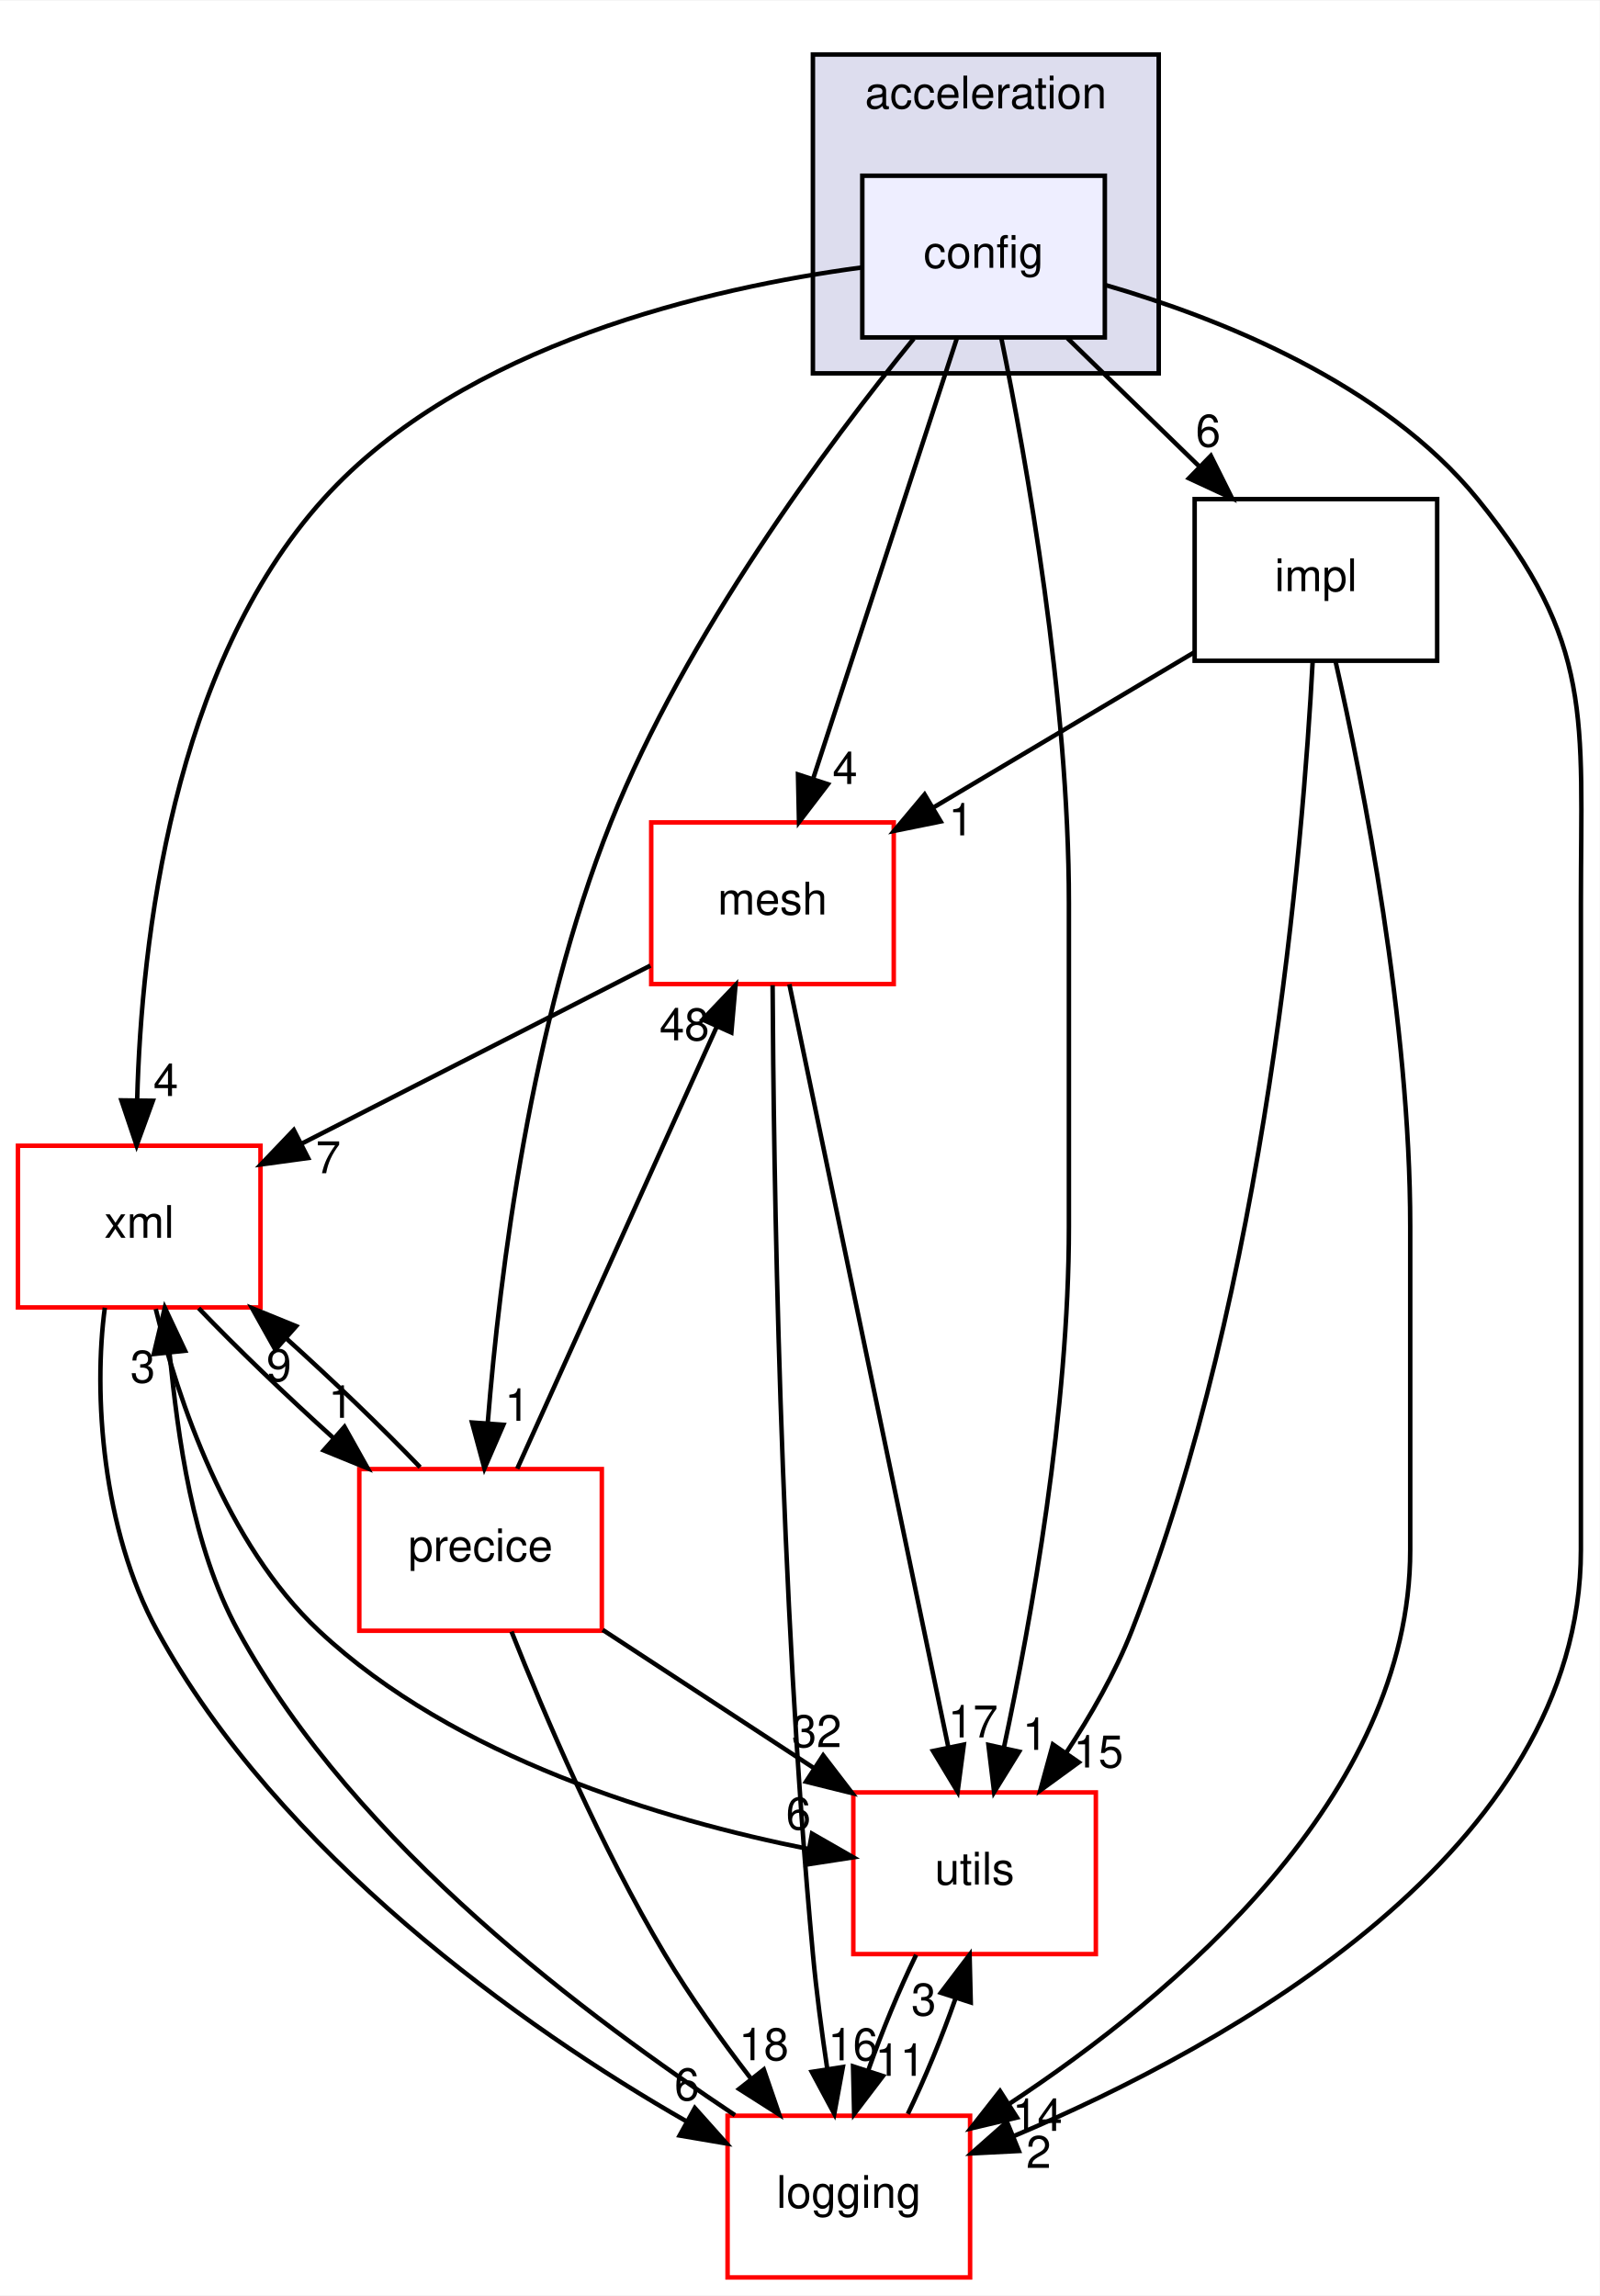
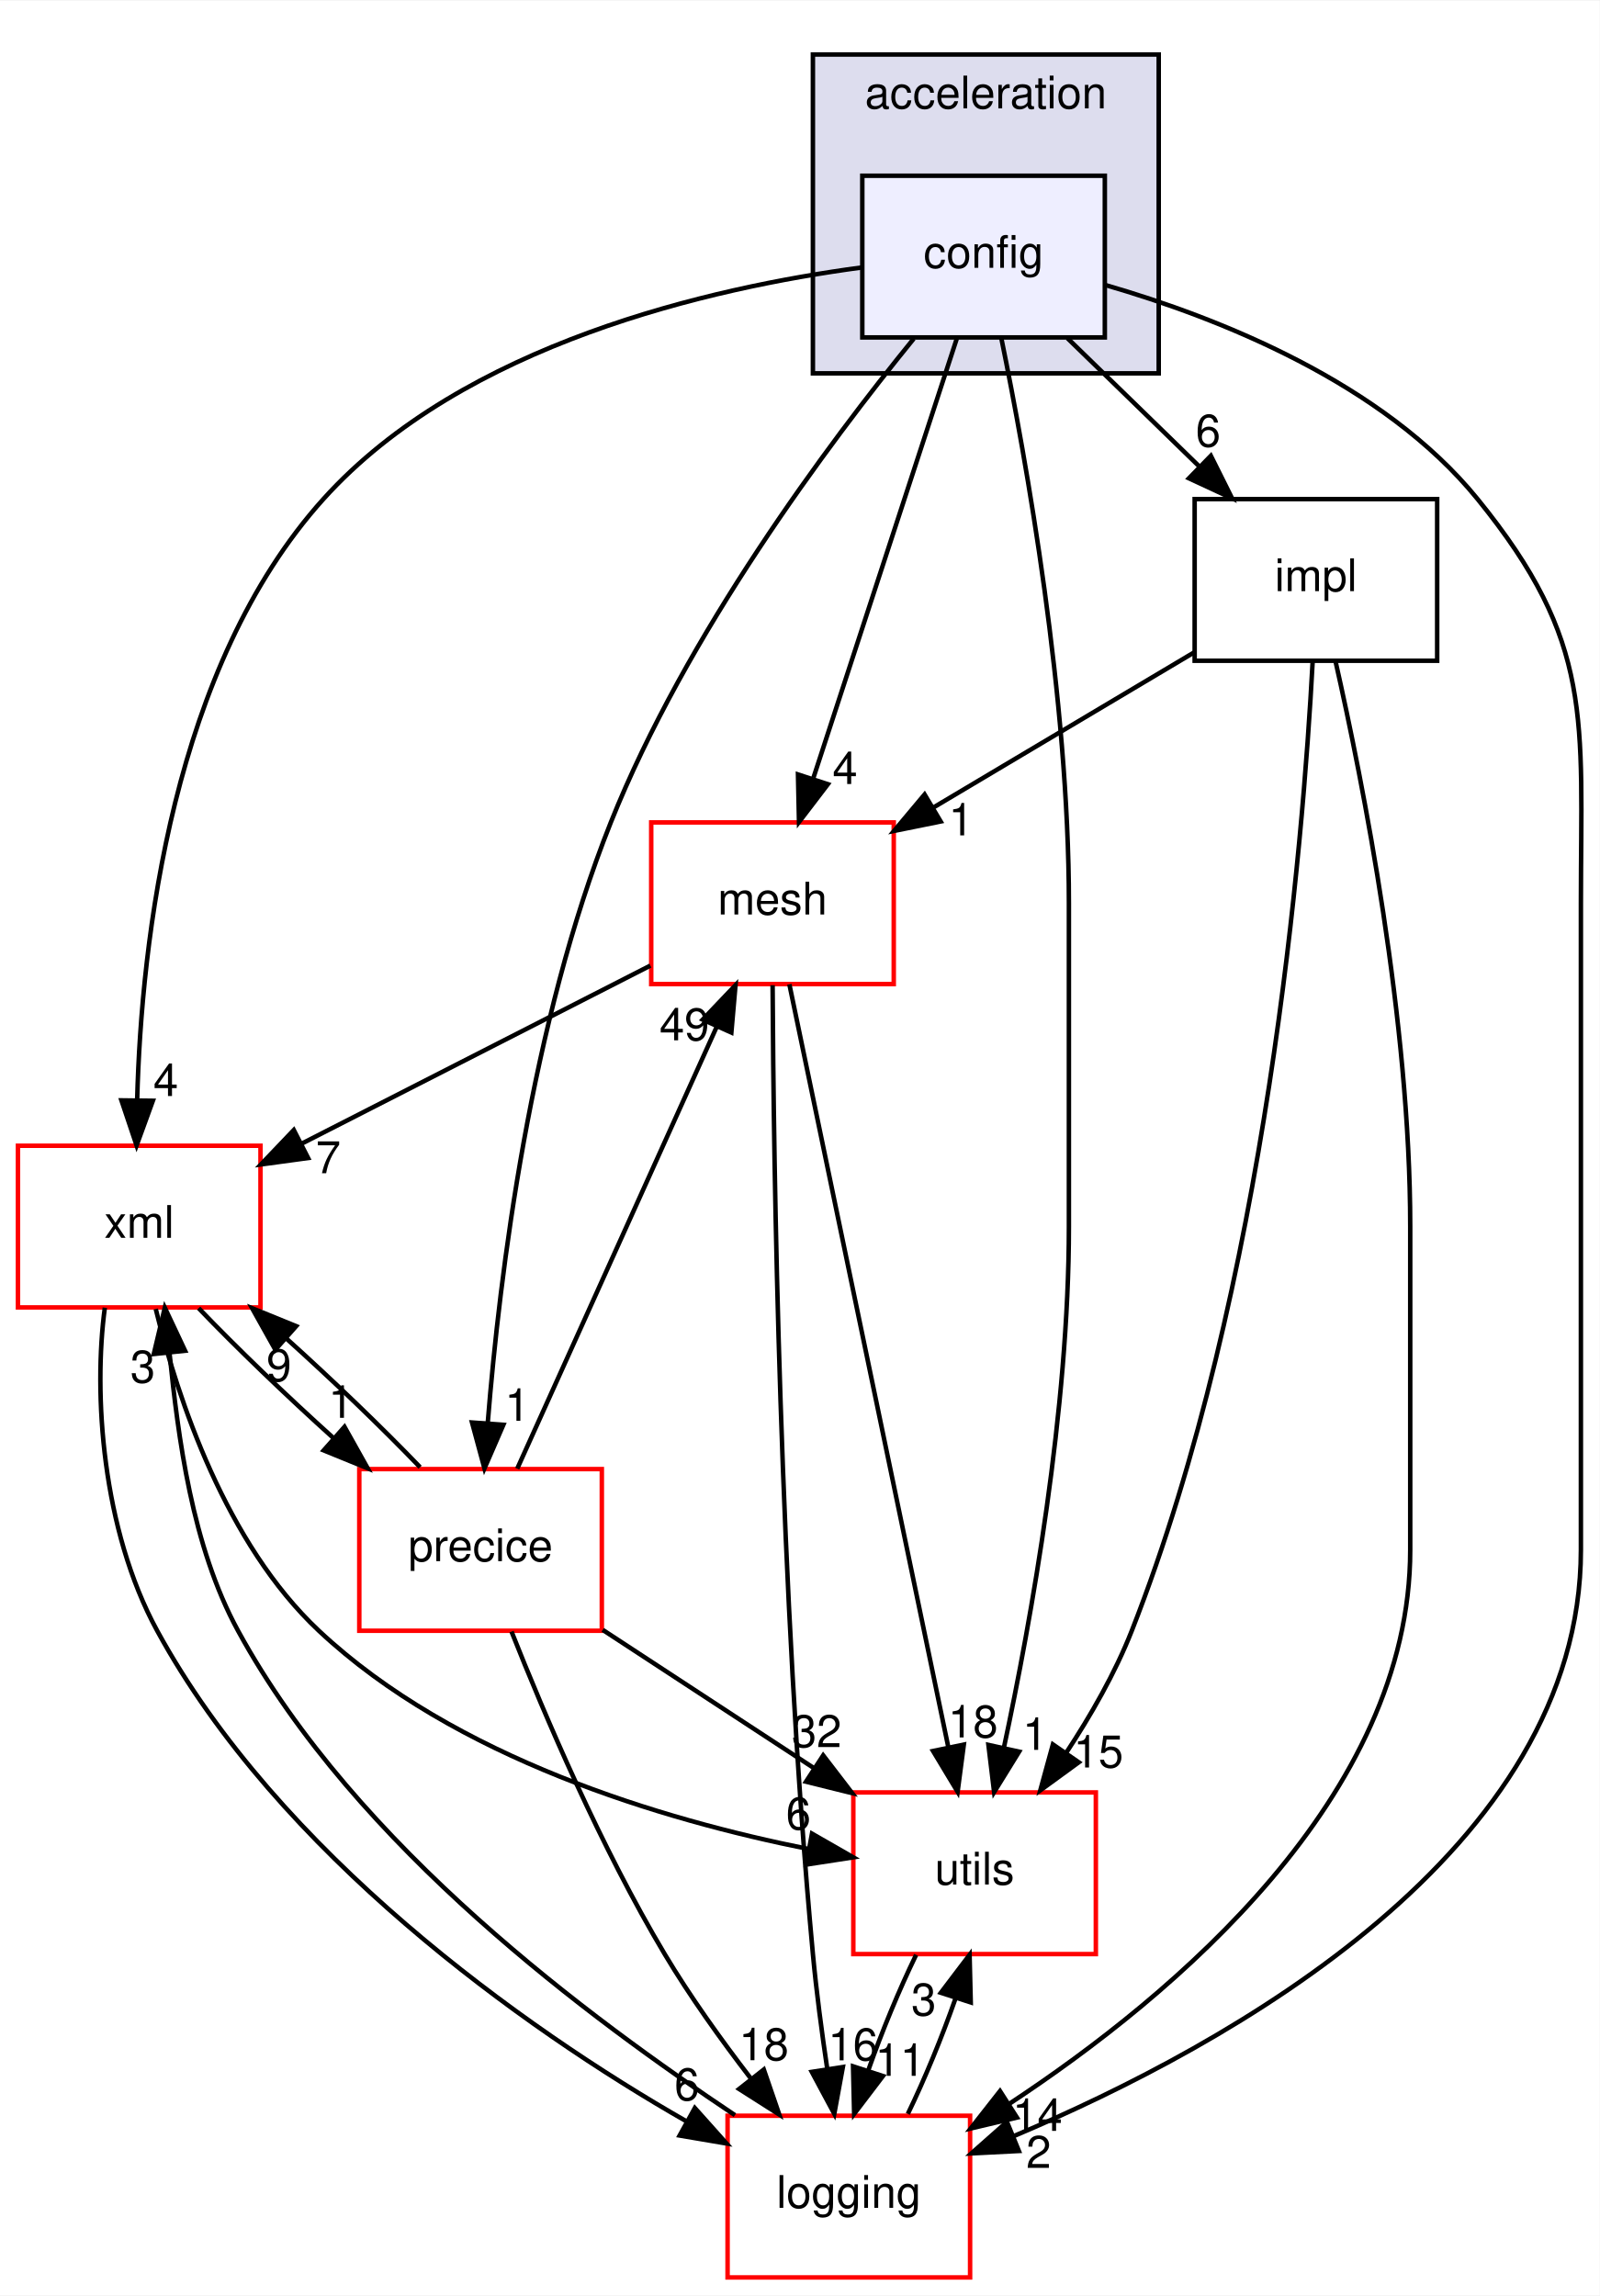
<svg xmlns="http://www.w3.org/2000/svg" xmlns:xlink="http://www.w3.org/1999/xlink" width="356pt" height="511pt" viewBox="0.00 0.00 356.19 511.00">
  <g id="graph0" class="graph" transform="scale(1 1) rotate(0) translate(4 507)">
    <polygon fill="#ffffff" stroke="transparent" points="-4,4 -4,-507 352.19,-507 352.19,4 -4,4" />
    <g id="clust1" class="cluster">
      <g id="a_clust1">
        <a xlink:href="dir_aade1cb4f0d4a566d1bded1dae03970a.html" target="_top" xlink:title="acceleration">
          <polygon fill="#ddddee" stroke="#000000" points="177,-424 177,-495 254,-495 254,-424 177,-424" />
          <text text-anchor="middle" x="215.5" y="-483" font-family="Helvetica,sans-Serif" font-size="10.00" fill="#000000">acceleration</text>
        </a>
      </g>
    </g>
    <g id="node1" class="node">
      <g id="a_node1">
        <a xlink:href="dir_c17ae306825ef9b73f5f5bb76819078d.html" target="_top" xlink:title="config">
          <polygon fill="#eeeeff" stroke="#000000" points="242,-468 188,-468 188,-432 242,-432 242,-468" />
          <text text-anchor="middle" x="215" y="-447.5" font-family="Helvetica,sans-Serif" font-size="10.00" fill="#000000">config</text>
        </a>
      </g>
    </g>
    <g id="node2" class="node">
      <g id="a_node2">
        <a xlink:href="dir_b548f8bdd1151441839ae75faf08ccd0.html" target="_top" xlink:title="impl">
          <polygon fill="none" stroke="#000000" points="316,-396 262,-396 262,-360 316,-360 316,-396" />
          <text text-anchor="middle" x="289" y="-375.5" font-family="Helvetica,sans-Serif" font-size="10.00" fill="#000000">impl</text>
        </a>
      </g>
    </g>
    <g id="edge4" class="edge">
      <path fill="none" stroke="#000000" d="M233.673,-431.831C242.525,-423.219 253.249,-412.785 262.889,-403.405" />
      <polygon fill="#000000" stroke="#000000" points="265.606,-405.645 270.333,-396.163 260.725,-400.628 265.606,-405.645" />
      <g id="a_edge4-headlabel">
        <a xlink:href="dir_000002_000003.html" target="_top" xlink:title="6">
          <text text-anchor="middle" x="265.01" y="-407.687" font-family="Helvetica,sans-Serif" font-size="10.00" fill="#000000">6</text>
        </a>
      </g>
    </g>
    <g id="node3" class="node">
      <g id="a_node3">
        <a xlink:href="dir_7be0d8c199b9408ae01f5d77515b8def.html" target="_top" xlink:title="mesh">
          <polygon fill="#ffffff" stroke="#ff0000" points="195,-324 141,-324 141,-288 195,-288 195,-324" />
          <text text-anchor="middle" x="168" y="-303.5" font-family="Helvetica,sans-Serif" font-size="10.00" fill="#000000">mesh</text>
        </a>
      </g>
    </g>
    <g id="edge5" class="edge">
      <path fill="none" stroke="#000000" d="M209.047,-431.762C200.996,-407.093 186.558,-362.86 177.13,-333.973" />
      <polygon fill="#000000" stroke="#000000" points="180.334,-332.51 173.904,-324.09 173.68,-334.682 180.334,-332.51" />
      <g id="a_edge5-headlabel">
        <a xlink:href="dir_000002_000011.html" target="_top" xlink:title="4">
          <text text-anchor="middle" x="184.149" y="-332.546" font-family="Helvetica,sans-Serif" font-size="10.00" fill="#000000">4</text>
        </a>
      </g>
    </g>
    <g id="node4" class="node">
      <g id="a_node4">
        <a xlink:href="dir_c43b215a2ade73e6562bd37d8a11c12a.html" target="_top" xlink:title="xml">
          <polygon fill="#ffffff" stroke="#ff0000" points="54,-252 0,-252 0,-216 54,-216 54,-252" />
          <text text-anchor="middle" x="27" y="-231.5" font-family="Helvetica,sans-Serif" font-size="10.00" fill="#000000">xml</text>
        </a>
      </g>
    </g>
    <g id="edge6" class="edge">
      <path fill="none" stroke="#000000" d="M187.726,-447.557C154.576,-443.104 99.21,-430.643 68,-396 34.388,-358.69 27.485,-297.772 26.539,-262.228" />
      <polygon fill="#000000" stroke="#000000" points="30.037,-262.022 26.414,-252.066 23.038,-262.108 30.037,-262.022" />
      <g id="a_edge6-headlabel">
        <a xlink:href="dir_000002_000046.html" target="_top" xlink:title="4">
          <text text-anchor="middle" x="32.92" y="-263.081" font-family="Helvetica,sans-Serif" font-size="10.00" fill="#000000">4</text>
        </a>
      </g>
    </g>
    <g id="node5" class="node">
      <g id="a_node5">
        <a xlink:href="dir_230430f095e3ee25a5bb78a8d9c88b94.html" target="_top" xlink:title="precice">
          <polygon fill="#ffffff" stroke="#ff0000" points="130,-180 76,-180 76,-144 130,-144 130,-180" />
          <text text-anchor="middle" x="103" y="-159.5" font-family="Helvetica,sans-Serif" font-size="10.00" fill="#000000">precice</text>
        </a>
      </g>
    </g>
    <g id="edge7" class="edge">
      <path fill="none" stroke="#000000" d="M199.451,-431.72C180.429,-408.338 148.704,-365.844 132,-324 114.203,-279.418 107.275,-223.578 104.615,-190.459" />
      <polygon fill="#000000" stroke="#000000" points="108.082,-189.868 103.867,-180.148 101.1,-190.375 108.082,-189.868" />
      <g id="a_edge7-headlabel">
        <a xlink:href="dir_000002_000013.html" target="_top" xlink:title="1">
          <text text-anchor="middle" x="111.174" y="-190.748" font-family="Helvetica,sans-Serif" font-size="10.00" fill="#000000">1</text>
        </a>
      </g>
    </g>
    <g id="node6" class="node">
      <g id="a_node6">
        <a xlink:href="dir_b3320b59a4aa4a7431bc8488b87009bf.html" target="_top" xlink:title="logging">
          <polygon fill="#ffffff" stroke="#ff0000" points="212,-36 158,-36 158,0 212,0 212,-36" />
          <text text-anchor="middle" x="185" y="-15.5" font-family="Helvetica,sans-Serif" font-size="10.00" fill="#000000">logging</text>
        </a>
      </g>
    </g>
    <g id="edge8" class="edge">
      <path fill="none" stroke="#000000" d="M242.179,-443.649C267.337,-436.36 303.938,-421.923 325,-396 351.035,-363.958 348,-347.286 348,-306 348,-306 348,-306 348,-162 348,-95.057 269.827,-51.772 221.754,-31.483" />
      <polygon fill="#000000" stroke="#000000" points="222.864,-28.156 212.282,-27.617 220.218,-34.637 222.864,-28.156" />
      <g id="a_edge8-headlabel">
        <a xlink:href="dir_000002_000027.html" target="_top" xlink:title="2">
          <text text-anchor="middle" x="227.265" y="-24.386" font-family="Helvetica,sans-Serif" font-size="10.00" fill="#000000">2</text>
        </a>
      </g>
    </g>
    <g id="node7" class="node">
      <g id="a_node7">
        <a xlink:href="dir_313caf1132e152dd9b58bea13a4052ca.html" target="_top" xlink:title="utils">
          <polygon fill="#ffffff" stroke="#ff0000" points="240,-108 186,-108 186,-72 240,-72 240,-108" />
          <text text-anchor="middle" x="213" y="-87.5" font-family="Helvetica,sans-Serif" font-size="10.00" fill="#000000">utils</text>
        </a>
      </g>
    </g>
    <g id="edge9" class="edge">
      <path fill="none" stroke="#000000" d="M218.937,-431.916C224.502,-404.728 234,-351.642 234,-306 234,-306 234,-306 234,-234 234,-193.273 225.673,-146.738 219.506,-117.859" />
      <polygon fill="#000000" stroke="#000000" points="222.918,-117.077 217.351,-108.062 216.081,-118.581 222.918,-117.077" />
      <g id="a_edge9-headlabel">
        <a xlink:href="dir_000002_000044.html" target="_top" xlink:title="1">
          <text text-anchor="middle" x="226.463" y="-117.478" font-family="Helvetica,sans-Serif" font-size="10.00" fill="#000000">1</text>
        </a>
      </g>
    </g>
    <g id="edge1" class="edge">
      <path fill="none" stroke="#000000" d="M261.845,-361.842C244.72,-351.651 222.411,-338.377 203.841,-327.327" />
      <polygon fill="#000000" stroke="#000000" points="205.448,-324.21 195.064,-322.104 201.868,-330.226 205.448,-324.21" />
      <g id="a_edge1-headlabel">
        <a xlink:href="dir_000003_000011.html" target="_top" xlink:title="1">
          <text text-anchor="middle" x="209.988" y="-321.108" font-family="Helvetica,sans-Serif" font-size="10.00" fill="#000000">1</text>
        </a>
      </g>
    </g>
    <g id="edge2" class="edge">
      <path fill="none" stroke="#000000" d="M293.351,-359.938C299.502,-332.779 310,-279.729 310,-234 310,-234 310,-234 310,-162 310,-107.14 257.622,-62.964 220.676,-38.628" />
      <polygon fill="#000000" stroke="#000000" points="222.434,-35.598 212.123,-33.163 218.665,-41.497 222.434,-35.598" />
      <g id="a_edge2-headlabel">
        <a xlink:href="dir_000003_000027.html" target="_top" xlink:title="14">
          <text text-anchor="middle" x="226.992" y="-32.641" font-family="Helvetica,sans-Serif" font-size="10.00" fill="#000000">14</text>
        </a>
      </g>
    </g>
    <g id="edge3" class="edge">
      <path fill="none" stroke="#000000" d="M288.27,-359.726C286.137,-319.417 278.006,-220.394 248,-144 244.302,-134.584 238.841,-125.074 233.327,-116.713" />
      <polygon fill="#000000" stroke="#000000" points="236.197,-114.709 227.634,-108.469 230.437,-118.687 236.197,-114.709" />
      <g id="a_edge3-headlabel">
        <a xlink:href="dir_000003_000044.html" target="_top" xlink:title="15">
          <text text-anchor="middle" x="240.576" y="-113.553" font-family="Helvetica,sans-Serif" font-size="10.00" fill="#000000">15</text>
        </a>
      </g>
    </g>
    <g id="edge10" class="edge">
      <path fill="none" stroke="#000000" d="M140.814,-292.118C118.772,-280.862 87.507,-264.897 63.322,-252.547" />
      <polygon fill="#000000" stroke="#000000" points="64.601,-249.27 54.103,-247.84 61.417,-255.505 64.601,-249.27" />
      <g id="a_edge10-headlabel">
        <a xlink:href="dir_000011_000046.html" target="_top" xlink:title="7">
          <text text-anchor="middle" x="69.093" y="-245.876" font-family="Helvetica,sans-Serif" font-size="10.00" fill="#000000">7</text>
        </a>
      </g>
    </g>
    <g id="edge11" class="edge">
      <path fill="none" stroke="#000000" d="M168.028,-287.751C168.238,-248.298 169.544,-152.151 177,-72 177.778,-63.64 178.975,-54.599 180.209,-46.349" />
      <polygon fill="#000000" stroke="#000000" points="183.672,-46.855 181.762,-36.434 176.757,-45.772 183.672,-46.855" />
      <g id="a_edge11-headlabel">
        <a xlink:href="dir_000011_000027.html" target="_top" xlink:title="16">
          <text text-anchor="middle" x="185.921" y="-48.346" font-family="Helvetica,sans-Serif" font-size="10.00" fill="#000000">16</text>
        </a>
      </g>
    </g>
    <g id="edge12" class="edge">
      <path fill="none" stroke="#000000" d="M171.759,-287.955C179.601,-250.314 197.753,-163.187 207.141,-118.125" />
      <polygon fill="#000000" stroke="#000000" points="210.607,-118.649 209.22,-108.145 203.754,-117.221 210.607,-118.649" />
      <g id="a_edge12-headlabel">
-         <a xlink:href="dir_000011_000044.html" target="_top" xlink:title="17">
-           <text text-anchor="middle" x="212.653" y="-120.247" font-family="Helvetica,sans-Serif" font-size="10.00" fill="#000000">17</text>
+         <a xlink:href="dir_000011_000044.html" target="_top" xlink:title="18">
+           <text text-anchor="middle" x="212.653" y="-120.247" font-family="Helvetica,sans-Serif" font-size="10.00" fill="#000000">18</text>
        </a>
      </g>
    </g>
    <g id="edge13" class="edge">
      <path fill="none" stroke="#000000" d="M40.226,-215.831C48.641,-207.048 59.744,-196.371 70.317,-186.849" />
      <polygon fill="#000000" stroke="#000000" points="72.705,-189.41 77.876,-180.163 68.067,-184.166 72.705,-189.41" />
      <g id="a_edge13-headlabel">
        <a xlink:href="dir_000046_000013.html" target="_top" xlink:title="1">
          <text text-anchor="middle" x="71.893" y="-191.418" font-family="Helvetica,sans-Serif" font-size="10.00" fill="#000000">1</text>
        </a>
      </g>
    </g>
    <g id="edge14" class="edge">
      <path fill="none" stroke="#000000" d="M19.344,-215.941C16.776,-196.9 18.676,-166.59 31,-144 57.945,-94.609 112.347,-55.596 148.892,-34.733" />
      <polygon fill="#000000" stroke="#000000" points="150.712,-37.725 157.77,-29.824 147.325,-31.599 150.712,-37.725" />
      <g id="a_edge14-headlabel">
        <a xlink:href="dir_000046_000027.html" target="_top" xlink:title="6">
          <text text-anchor="middle" x="148.94" y="-39.449" font-family="Helvetica,sans-Serif" font-size="10.00" fill="#000000">6</text>
        </a>
      </g>
    </g>
    <g id="edge15" class="edge">
      <path fill="none" stroke="#000000" d="M30.679,-215.65C35.625,-195.496 46.298,-163.418 67,-144 97.237,-115.638 143.659,-101.877 176.013,-95.402" />
      <polygon fill="#000000" stroke="#000000" points="176.794,-98.817 185.985,-93.546 175.513,-91.935 176.794,-98.817" />
      <g id="a_edge15-headlabel">
        <a xlink:href="dir_000046_000044.html" target="_top" xlink:title="6">
          <text text-anchor="middle" x="173.78" y="-99.766" font-family="Helvetica,sans-Serif" font-size="10.00" fill="#000000">6</text>
        </a>
      </g>
    </g>
    <g id="edge16" class="edge">
      <path fill="none" stroke="#000000" d="M111.165,-180.09C122.363,-204.896 142.579,-249.682 155.637,-278.611" />
      <polygon fill="#000000" stroke="#000000" points="152.463,-280.088 159.768,-287.762 158.844,-277.208 152.463,-280.088" />
      <g id="a_edge16-headlabel">
-         <a xlink:href="dir_000013_000011.html" target="_top" xlink:title="48">
-           <text text-anchor="middle" x="148.397" y="-275.48" font-family="Helvetica,sans-Serif" font-size="10.00" fill="#000000">48</text>
+         <a xlink:href="dir_000013_000011.html" target="_top" xlink:title="49">
+           <text text-anchor="middle" x="148.397" y="-275.48" font-family="Helvetica,sans-Serif" font-size="10.00" fill="#000000">49</text>
        </a>
      </g>
    </g>
    <g id="edge17" class="edge">
      <path fill="none" stroke="#000000" d="M89.54,-180.413C81.14,-189.164 70.122,-199.752 59.631,-209.198" />
      <polygon fill="#000000" stroke="#000000" points="57.303,-206.585 52.13,-215.831 61.94,-211.828 57.303,-206.585" />
      <g id="a_edge17-headlabel">
        <a xlink:href="dir_000013_000046.html" target="_top" xlink:title="9">
          <text text-anchor="middle" x="58.114" y="-199.577" font-family="Helvetica,sans-Serif" font-size="10.00" fill="#000000">9</text>
        </a>
      </g>
    </g>
    <g id="edge18" class="edge">
      <path fill="none" stroke="#000000" d="M109.892,-143.821C117.263,-125.211 129.825,-95.732 144,-72 149.614,-62.602 156.559,-52.905 163.129,-44.368" />
      <polygon fill="#000000" stroke="#000000" points="166.069,-46.291 169.509,-36.27 160.571,-41.959 166.069,-46.291" />
      <g id="a_edge18-headlabel">
        <a xlink:href="dir_000013_000027.html" target="_top" xlink:title="18">
          <text text-anchor="middle" x="166.075" y="-48.372" font-family="Helvetica,sans-Serif" font-size="10.00" fill="#000000">18</text>
        </a>
      </g>
    </g>
    <g id="edge19" class="edge">
      <path fill="none" stroke="#000000" d="M130.191,-144.202C144.338,-134.942 161.816,-123.502 177.063,-113.522" />
      <polygon fill="#000000" stroke="#000000" points="179.29,-116.248 185.741,-107.843 175.457,-110.391 179.29,-116.248" />
      <g id="a_edge19-headlabel">
        <a xlink:href="dir_000013_000044.html" target="_top" xlink:title="32">
          <text text-anchor="middle" x="177.838" y="-118.092" font-family="Helvetica,sans-Serif" font-size="10.00" fill="#000000">32</text>
        </a>
      </g>
    </g>
    <g id="edge20" class="edge">
      <path fill="none" stroke="#000000" d="M159.64,-36.133C127.972,-57.314 75.354,-95.694 49,-144 38.698,-162.884 35.68,-187.162 33.753,-205.743" />
      <polygon fill="#000000" stroke="#000000" points="30.246,-205.634 32.698,-215.941 37.209,-206.354 30.246,-205.634" />
      <g id="a_edge20-headlabel">
        <a xlink:href="dir_000027_000046.html" target="_top" xlink:title="3">
          <text text-anchor="middle" x="27.791" y="-199.266" font-family="Helvetica,sans-Serif" font-size="10.00" fill="#000000">3</text>
        </a>
      </g>
    </g>
    <g id="edge21" class="edge">
      <path fill="none" stroke="#000000" d="M198.137,-36.413C201.924,-44.229 205.739,-53.511 208.758,-62.136" />
      <polygon fill="#000000" stroke="#000000" points="205.485,-63.389 211.887,-71.831 212.147,-61.24 205.485,-63.389" />
      <g id="a_edge21-headlabel">
        <a xlink:href="dir_000027_000044.html" target="_top" xlink:title="3">
          <text text-anchor="middle" x="201.679" y="-58.34" font-family="Helvetica,sans-Serif" font-size="10.00" fill="#000000">3</text>
        </a>
      </g>
    </g>
    <g id="edge22" class="edge">
      <path fill="none" stroke="#000000" d="M199.982,-71.831C196.196,-64.046 192.372,-54.773 189.337,-46.135" />
      <polygon fill="#000000" stroke="#000000" points="192.598,-44.846 186.185,-36.413 185.94,-47.005 192.598,-44.846" />
      <g id="a_edge22-headlabel">
        <a xlink:href="dir_000044_000027.html" target="_top" xlink:title="11">
          <text text-anchor="middle" x="196.408" y="-44.89" font-family="Helvetica,sans-Serif" font-size="10.00" fill="#000000">11</text>
        </a>
      </g>
    </g>
  </g>
</svg>
